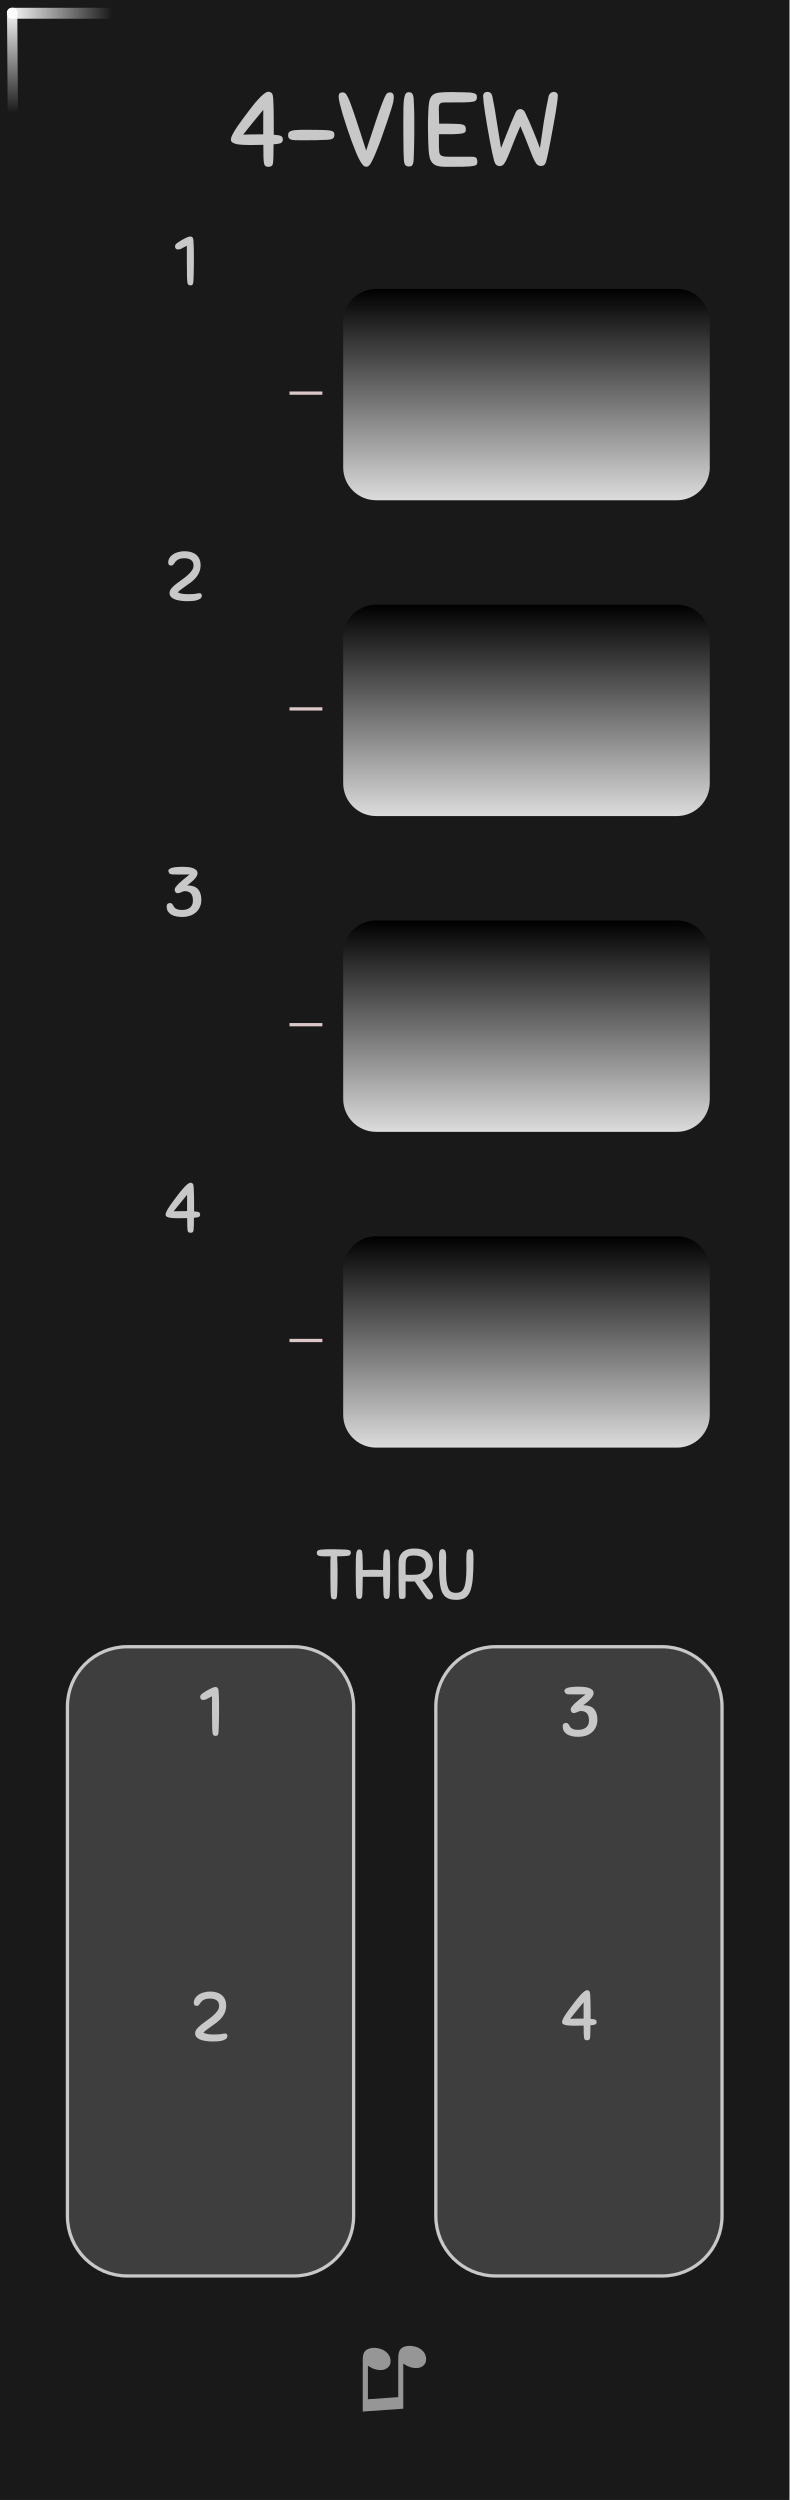
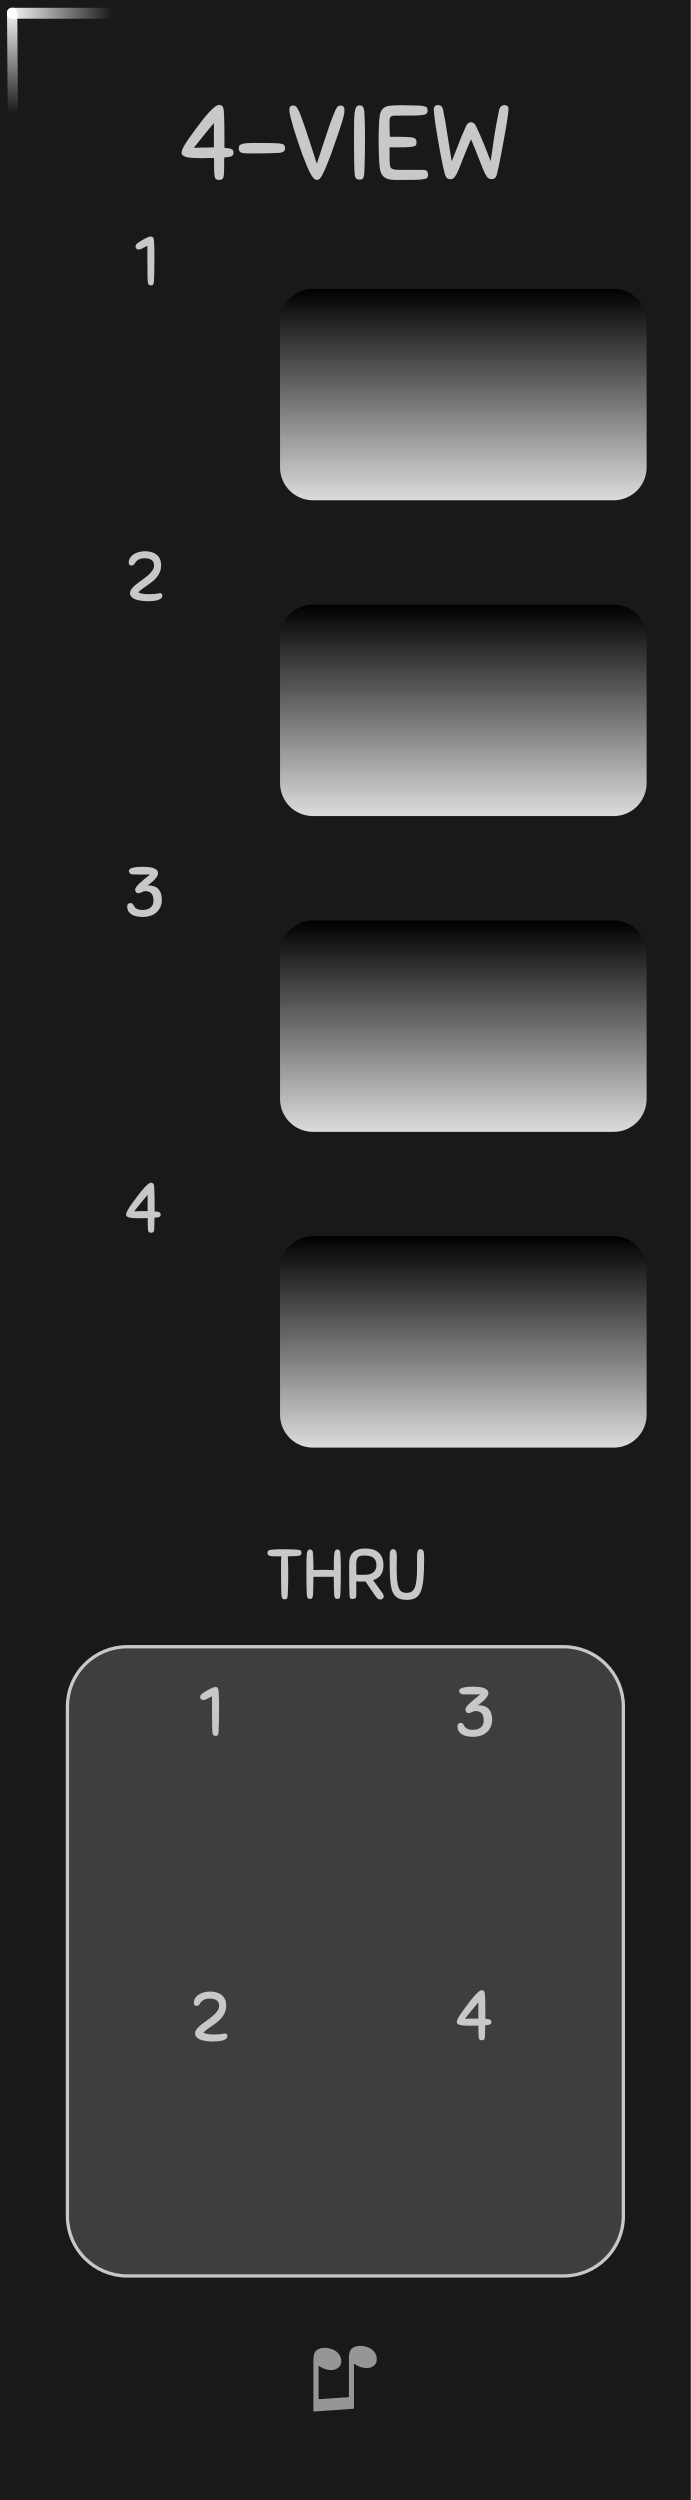
- <svg xmlns="http://www.w3.org/2000/svg" xmlns:xlink="http://www.w3.org/1999/xlink" width="120" height="380" viewBox="0 0 31.75 100.542">
+ <svg xmlns="http://www.w3.org/2000/svg" xmlns:xlink="http://www.w3.org/1999/xlink" width="105" height="380" viewBox="0 0 27.781 100.542">
  <defs>
    <linearGradient id="a">
      <stop offset="0" stop-color="#dcdcdc" />
      <stop offset="1" />
    </linearGradient>
-     <linearGradient xlink:href="#a" id="d" x1="29.292" y1="22.798" x2="29.292" y2="13.944" gradientUnits="userSpaceOnUse" gradientTransform="matrix(.55968 0 0 .9602 12.15 -1.77)" />
-     <linearGradient xlink:href="#b" id="e" x1="26.759" y1="162" x2="30.999" y2="162" gradientUnits="userSpaceOnUse" gradientTransform="matrix(1 0 0 .56406 0 70.452)" />
+     <linearGradient xlink:href="#a" id="f" x1="29.292" y1="22.798" x2="29.292" y2="13.944" gradientUnits="userSpaceOnUse" gradientTransform="matrix(.55968 0 0 .9602 12.15 -1.77)" />
+     <linearGradient xlink:href="#b" id="d" x1="26.759" y1="162" x2="30.999" y2="162" gradientUnits="userSpaceOnUse" gradientTransform="matrix(1 0 0 .56406 0 70.452)" />
    <linearGradient id="b">
      <stop offset="0" stop-color="#fff" />
      <stop offset="1" stop-color="#fff" stop-opacity="0" />
    </linearGradient>
-     <linearGradient xlink:href="#c" id="f" x1="26.759" y1="162" x2="30.999" y2="162" gradientUnits="userSpaceOnUse" gradientTransform="matrix(.99995 0 0 .53173 135.453 -112.052)" />
+     <linearGradient xlink:href="#c" id="e" x1="26.759" y1="162" x2="30.999" y2="162" gradientUnits="userSpaceOnUse" gradientTransform="matrix(.99995 0 0 .53173 135.453 -112.052)" />
    <linearGradient id="c">
      <stop offset="0" stop-color="#fff" stop-opacity=".992" />
      <stop offset="1" stop-color="#fff" stop-opacity="0" />
    </linearGradient>
    <linearGradient xlink:href="#a" id="g" x1="29.292" y1="22.798" x2="29.292" y2="13.944" gradientUnits="userSpaceOnUse" gradientTransform="matrix(.55968 0 0 .9602 12.15 10.93)" />
    <linearGradient xlink:href="#a" id="h" x1="29.292" y1="22.798" x2="29.292" y2="13.944" gradientUnits="userSpaceOnUse" gradientTransform="matrix(.55968 0 0 .9602 12.15 23.63)" />
    <linearGradient xlink:href="#a" id="i" x1="29.292" y1="22.798" x2="29.292" y2="13.944" gradientUnits="userSpaceOnUse" gradientTransform="matrix(.55968 0 0 .9602 12.15 36.33)" />
  </defs>
-   <path d="M0 0h31.75v100.541H0zm0 0" fill="#191919" />
-   <rect rx="2.34" ry="2.34" y="66.292" x="17.594" height="25.174" width="11.377" fill="#3e3e3e" stroke="#c8c8c8" stroke-width=".265" paint-order="stroke markers fill" />
+   <path d="M0 0h27.781v100.541H0zm0 0" fill="#191919" />
  <g style="line-height:1.25">
-     <path word-spacing="0" letter-spacing="0" font-weight="400" aria-label="♫" font-size="3.528" style="-inkscape-font-specification:'Arial, Normal';font-variant-ligatures:normal;font-variant-caps:normal;font-variant-numeric:normal;font-feature-settings:normal;text-align:start" d="M16.218 96.87l-1.63.115v-2.06q0-.23.065-.333.064-.104.22-.147.153-.043.347-.002.224.047.357.19.133.146.133.33 0 .186-.158.286-.157.103-.407.05-.082-.018-.144-.044-.063-.027-.205-.11v1.345l1.22-.085v-1.554q0-.225.065-.337.065-.11.225-.151.16-.04.349 0 .223.047.354.19.129.14.129.325 0 .195-.156.294-.155.1-.407.047-.16-.034-.357-.16z" font-family="Arial" fill="#969696" />
+     <path word-spacing="0" letter-spacing="0" font-weight="400" aria-label="♫" font-size="3.528" style="-inkscape-font-specification:'Arial, Normal';font-variant-ligatures:normal;font-variant-caps:normal;font-variant-numeric:normal;font-feature-settings:normal;text-align:start" d="M14.234 96.87l-1.63.115v-2.06q0-.23.065-.333.064-.104.22-.147.153-.043.347-.002.224.047.357.19.133.146.133.33 0 .186-.158.286-.157.103-.407.05-.082-.018-.144-.044-.063-.027-.205-.11v1.345l1.22-.085v-1.554q0-.225.065-.337.065-.11.225-.151.16-.04.349 0 .223.047.354.19.129.14.129.325 0 .195-.156.294-.155.1-.407.047-.16-.034-.357-.16z" font-family="Arial" fill="#969696" />
  </g>
  <g style="line-height:1.25">
-     <path d="M11.002 5.803q-.004.161-.004.351 0 .191-.013.356-.009.127-.06.165-.046.034-.13.034-.077 0-.12-.03-.037-.025-.058-.114-.017-.093-.022-.267-.004-.177-.004-.474-.14 0-.267.005-.127.004-.245.004-.178 0-.326-.009-.144-.008-.25-.03-.101-.025-.16-.067-.056-.042-.056-.11 0-.093.077-.233.076-.144.19-.309t.241-.334l.242-.322q.05-.068.144-.186.097-.123.207-.242.11-.123.22-.211.11-.09.186-.09.072 0 .127.047.055.047.064.216.017.246.021.517.004.266.004.529v.419q.119.008.19.021.073.013.11.038.039.021.052.055.012.034.012.085 0 .106-.097.144-.097.034-.275.042zm-.415-1.384l-.318.385-.22.271q-.089.114-.156.195l-.115.144q.195-.009.398-.009.208-.004.41-.004zm2.583 1.202q-.196.009-.45.017-.254.004-.6.004-.145 0-.246-.004-.102-.004-.165-.021-.064-.021-.094-.064-.03-.042-.03-.118 0-.038.01-.068.008-.034.037-.06.03-.025.08-.042.056-.02.14-.03.064-.003.11-.008.051-.004.098-.004.047-.004.097-.004h.127q.229 0 .44.004.212 0 .44.013.103.008.158.025.055.013.084.038.03.026.034.06.009.033.009.076 0 .076-.055.127-.051.05-.225.06zm1.775.889q-.055.102-.102.148-.042.047-.11.047t-.118-.047q-.051-.046-.11-.144-.077-.127-.174-.351-.093-.224-.19-.487-.098-.267-.191-.55-.093-.284-.17-.534-.071-.25-.118-.436-.042-.19-.042-.27 0-.085.034-.128.034-.042.13-.042.056 0 .094.03.042.025.106.152.05.097.11.254t.123.347q.067.19.135.402l.136.415.127.398q.059.19.11.343.05-.157.114-.347l.131-.398.136-.415q.067-.211.135-.398l.127-.343q.06-.156.106-.258.06-.123.102-.152.046-.03.093-.03.097 0 .131.05.038.047.038.14 0 .085-.025.204-.026.118-.09.317-.058.195-.16.487l-.25.716q-.038.114-.089.237-.046.122-.097.24-.047.115-.093.221-.047.106-.09.182zm1.297-.093q-.008-.152-.013-.318 0-.165-.004-.355-.004-.19-.004-.41v-.5q0-.3.004-.513.004-.215.026-.35.02-.136.063-.2.047-.063.123-.063.038 0 .072.008.034.009.06.038.025.026.042.08.02.051.025.136l.013.271.008.237q.004.114.004.241v.644q0 .173-.004.343l-.008.343q-.005.173-.013.364-.004.101-.021.156-.017.055-.043.085-.025.03-.059.034-.034.008-.076.008-.076 0-.131-.05-.055-.055-.064-.229zm.996-.381q-.009-.136-.017-.368-.009-.233-.009-.479v-.288l.009-.309q.008-.313.038-.49.034-.178.127-.267.097-.09.27-.11.174-.022.462-.022h.09q.088 0 .21.005.123 0 .255.004l.224.008q.093.009.148.026.06.012.09.038.029.021.037.055.009.03.009.068 0 .097-.055.144-.055.042-.225.055-.084.008-.25.012h-.33q-.169 0-.304.004h-.17q-.11.005-.156.051-.043.043-.043.208l.004.186q.009.144.009.406h.351q.225 0 .364.009.144.004.22.025.081.021.11.068.03.047.03.123 0 .038-.008.072-.004.03-.034.055-.03.02-.085.038-.055.013-.156.021-.123.008-.233.013h-.568v.516l.009.144q.004.068.017.114.017.047.055.077.042.03.118.042.08.013.212.013h.91q.148 0 .187.055.038.055.038.148 0 .076-.034.118-.034.038-.165.055-.127.022-.386.026-.254.004-.702.004-.19 0-.314-.034-.122-.034-.198-.114-.077-.08-.115-.208-.034-.13-.046-.317zm3.499-1.516q.025-.059.076-.097.055-.038.114-.038.055 0 .106.038.051.034.08.093.162.33.318.716.157.38.284.724.072-.525.156-1.059.085-.533.19-1.02.014-.055.039-.089.025-.038.055-.055.03-.021.06-.03.033-.008.054-.008.072 0 .119.042.046.038.046.106 0 .076-.025.271-.025.19-.068.449-.042.254-.097.542-.05.287-.102.554-.05.267-.097.487-.047.22-.076.334-.026.098-.076.149-.051.046-.149.046-.101 0-.173-.089-.068-.093-.153-.288-.08-.194-.194-.495-.115-.305-.297-.728-.186.423-.304.728-.115.305-.2.5-.08.194-.152.288-.072.088-.17.088-.168 0-.224-.194-.033-.115-.08-.33-.047-.22-.097-.487l-.098-.55q-.05-.289-.089-.543-.038-.254-.063-.444-.021-.195-.021-.271 0-.072.046-.119.047-.046.132-.046.059 0 .114.038.055.034.08.144.102.487.178 1.02.08.534.17 1.059.13-.31.262-.657.131-.347.326-.779z" style="-inkscape-font-specification:'Sniglet, Normal';font-variant-ligatures:normal;font-variant-caps:normal;font-variant-numeric:normal;font-feature-settings:normal;text-align:start" aria-label="4-VIEW" font-weight="400" font-size="4.233" font-family="Sniglet" letter-spacing="0" word-spacing="0" fill="#c8c8c8" />
+     <path d="M9.018 6.332q-.004.161-.004.351 0 .191-.013.356-.01.127-.06.165-.046.034-.13.034-.077 0-.12-.03-.037-.025-.058-.114-.017-.093-.022-.267-.004-.177-.004-.474-.14 0-.267.005-.127.004-.245.004-.178 0-.326-.009-.144-.008-.25-.03-.101-.025-.16-.067-.056-.042-.056-.11 0-.093.077-.233.076-.144.19-.309t.24-.334l.243-.322q.05-.068.144-.186.097-.123.207-.242.11-.123.22-.21.11-.09.186-.09.072 0 .127.046.055.047.064.216.017.246.02.517.005.266.005.53v.418q.119.008.19.021.073.013.11.038.039.021.052.055.012.034.012.085 0 .106-.097.144-.097.034-.275.042zm-.415-1.384l-.318.385-.22.271-.156.195-.115.144q.195-.009.398-.009.208-.004.41-.004zm2.583 1.202q-.196.01-.45.017-.254.004-.6.004-.145 0-.246-.004-.102-.004-.165-.02-.064-.022-.094-.065-.03-.042-.03-.118 0-.038.01-.068.008-.034.037-.06.03-.025.08-.042.056-.02.14-.03.064-.003.11-.008.05-.004.098-.004.047-.004.097-.004h.127q.229 0 .44.004.212 0 .44.013.103.008.158.025.055.013.084.038.03.026.034.06.009.033.009.076 0 .076-.055.127-.051.05-.225.06zm1.775.89q-.055.101-.102.147-.042.047-.11.047t-.118-.047q-.051-.046-.11-.144-.077-.127-.174-.35-.093-.225-.19-.488-.098-.267-.191-.55-.093-.284-.17-.534-.071-.25-.118-.436-.042-.19-.042-.27 0-.085.034-.128.034-.042.13-.042.056 0 .094.03.042.025.106.152.05.097.11.254t.123.347q.067.19.135.402l.136.415.127.398q.059.19.11.343.05-.157.114-.347l.13-.398.137-.415q.067-.21.135-.398l.127-.343q.06-.156.106-.258.06-.123.102-.152.046-.03.093-.03.097 0 .13.05.039.047.039.14 0 .085-.025.204-.026.118-.09.317-.058.195-.16.487l-.25.716q-.038.114-.09.237-.045.122-.096.24-.047.115-.093.221-.047.106-.09.182zm1.297-.094q-.008-.152-.013-.318 0-.165-.004-.355-.004-.19-.004-.41v-.5q0-.3.004-.513.004-.215.026-.35.02-.136.063-.2.047-.063.123-.063.038 0 .072.008.034.01.06.038.025.026.042.08.02.051.025.136l.013.271.008.237q.004.114.004.241v.644q0 .173-.004.343l-.008.343q-.005.173-.013.364-.004.101-.021.156-.017.055-.043.085-.025.03-.06.034-.033.008-.075.008-.076 0-.131-.05-.055-.055-.064-.229zm.996-.38q-.01-.137-.017-.369-.01-.233-.01-.479V5.43l.01-.309q.008-.313.038-.49.034-.178.127-.267.097-.09.27-.11.174-.022.462-.022h.09q.088 0 .21.005.123 0 .255.004l.224.008q.093.01.148.026.06.012.09.038.029.021.037.055.009.03.009.068 0 .097-.055.144-.055.042-.225.055-.084.008-.25.012h-.33q-.17 0-.304.004h-.17q-.11.005-.156.051-.043.043-.043.208l.004.186q.009.144.009.406h.35q.226 0 .365.01.144.003.22.024.08.021.11.068t.03.123q0 .038-.008.072-.004.03-.034.055-.03.02-.085.038-.055.013-.156.021-.123.008-.233.013h-.568v.516l.009.144q.004.068.017.114.017.047.055.077.042.03.118.042.08.013.212.013h.91q.148 0 .187.055.038.055.038.148 0 .076-.034.118-.034.038-.165.055-.127.022-.386.026-.254.004-.702.004-.19 0-.314-.034-.122-.034-.198-.114-.077-.08-.115-.208-.034-.13-.046-.317zm3.499-1.517q.025-.059.076-.097.055-.038.114-.038.055 0 .106.038.05.034.08.093.162.33.318.716.157.38.284.724.072-.525.156-1.059.085-.533.19-1.02.014-.055.039-.089.025-.038.055-.055.03-.02.06-.03.033-.008.054-.008.072 0 .119.042.046.038.046.106 0 .076-.025.271-.025.19-.068.45-.042.253-.097.541-.05.287-.102.554-.05.267-.097.487-.047.22-.076.334-.026.098-.076.15-.051.045-.15.045-.1 0-.172-.089-.068-.093-.153-.288-.08-.194-.194-.495-.115-.305-.297-.728-.186.423-.304.728-.115.305-.2.5-.08.194-.152.288-.072.088-.17.088-.168 0-.224-.194-.033-.115-.08-.33-.047-.22-.097-.487l-.098-.55q-.05-.289-.09-.543-.037-.254-.062-.444-.021-.195-.021-.27 0-.073.046-.12.047-.046.132-.046.059 0 .114.038.055.034.08.144.102.487.178 1.02.08.534.17 1.06.13-.31.262-.658.13-.347.326-.779z" style="-inkscape-font-specification:'Sniglet, Normal';font-variant-ligatures:normal;font-variant-caps:normal;font-variant-numeric:normal;font-feature-settings:normal;text-align:start" aria-label="4-VIEW" font-weight="400" font-size="4.233" letter-spacing="0" word-spacing="0" font-family="Sniglet" fill="#c8c8c8" />
  </g>
  <g style="line-height:1.25">
-     <path d="M13.922 62.577q-.079.006-.169.009l-.195.005.006.144.006.133q.002.068.002.14.003.074.003.165v.245q0 .116-.003.235l-.005.234q-.003.118-.009.245-.003.068-.014.105-.008.036-.025.056-.017.02-.04.023-.022.005-.05.005-.05 0-.088-.034-.034-.036-.04-.152-.005-.102-.008-.214 0-.113-.003-.243t-.003-.28v-.606q.003-.116.01-.2h-.117q-.118 0-.203-.003-.082-.003-.136-.015-.053-.014-.079-.042-.022-.028-.022-.08 0-.024.005-.044.006-.023.026-.04.02-.02.054-.03.036-.012.093-.018l.096-.005.084-.006q.043-.003.088-.003h.104q.167 0 .313.003.15.003.317.01.067.007.104.018.037.009.056.026.02.017.023.04.006.022.006.05 0 .05-.037.085-.034.034-.15.04zm1.5 1.54l-.01-.318q-.004-.17-.004-.39-.09.004-.192.006h-.44q-.105 0-.186-.002l-.006.344q-.003.164-.01.358-.004.068-.015.105-.009.036-.026.056-.017.02-.04.023-.019.005-.047.005-.05 0-.085-.033-.034-.037-.04-.153-.005-.101-.008-.212 0-.11-.003-.237t-.003-.273v-.333q0-.2.003-.342.003-.144.014-.234.014-.09.043-.133.028-.042.08-.042.047 0 .083.03.037.032.043.145l.008.175.006.152q.003.074.003.153v.175q.211-.01.414-.01.1 0 .198.004l.206.008v-.081q0-.2.003-.342.003-.144.014-.234.014-.09.042-.133.03-.042.08-.042.047 0 .084.03.037.032.042.145l.01.18.004.159q.003.076.003.16v.429q0 .116-.003.229l-.005.229q-.003.115-.009.242-.002.068-.014.105-.008.036-.025.056-.017.02-.04.023-.02.005-.048.005-.05 0-.084-.034-.034-.036-.04-.152zm1.257-.518l-.082.005h-.178q-.048 0-.107-.005v.573q0 .09-.045.113-.042.02-.107.02-.034 0-.054-.006-.02-.003-.034-.014-.01-.014-.02-.04-.005-.025-.008-.07-.006-.051-.008-.147l-.006-.254q0-.155-.003-.375v-.523q0-.115.028-.223.03-.11.102-.191.073-.085.198-.136.127-.05.321-.05.14 0 .268.03.133.03.235.108.101.076.163.206t.062.324q0 .26-.112.404-.11.14-.305.2l.378.52q.05.067.05.138 0 .056-.039.087-.036.034-.093.034-.062 0-.107-.034-.045-.036-.085-.093zm.443-.658q0-.194-.118-.288-.116-.096-.37-.096-.093 0-.155.017-.062.015-.099.057-.037.042-.054.118-.014.074-.014.19v.19q0 .11.003.2.065.005.144.005h.152q.08 0 .167-.01.09-.01.166-.05.077-.042.127-.12.051-.077.051-.213zm1.211 1.4q-.32 0-.47-.175-.06-.068-.102-.172-.04-.107-.065-.277-.023-.17-.034-.417-.009-.251-.009-.61 0-.116.006-.19.005-.075.022-.117.017-.046.043-.063.028-.017.07-.017.082 0 .116.074.034.073.034.254 0 .062-.003.11v.099q0 .048-.003.107v.144q0 .282.017.468.02.187.065.3.045.11.121.155.08.045.195.045.122 0 .2-.048.082-.05.13-.167.048-.118.068-.313.023-.195.023-.485 0-.127-.003-.218v-.162q0-.105.006-.175.008-.07.022-.11.017-.043.045-.06.028-.017.07-.017.043 0 .071.017.03.017.046.06.016.042.022.118.006.074.006.192 0 .497-.03.819-.032.318-.11.505-.08.183-.219.257-.135.07-.35.07z" style="-inkscape-font-specification:'Sniglet, Normal';font-variant-ligatures:normal;font-variant-caps:normal;font-variant-numeric:normal;font-feature-settings:normal;text-align:start" aria-label="THRU" font-weight="400" font-size="2.822" letter-spacing="0" word-spacing="0" font-family="Sniglet" fill="#c8c8c8" />
+     <path d="M11.938 62.577q-.08.006-.17.009l-.194.005.006.144.006.133q.002.068.002.14.003.074.003.165v.245q0 .116-.003.235l-.005.234q-.003.118-.01.245-.002.068-.013.105-.008.036-.025.056-.017.02-.04.023-.022.005-.05.005-.05 0-.088-.034-.034-.036-.04-.152-.005-.102-.008-.214 0-.113-.003-.243t-.003-.28v-.606q.003-.116.01-.2h-.117q-.118 0-.203-.003-.082-.003-.136-.015-.053-.014-.08-.042-.021-.028-.021-.08 0-.024.005-.044.006-.023.026-.04.02-.02.054-.03.036-.012.093-.018l.096-.005.084-.006q.043-.003.088-.003h.104q.167 0 .313.003.15.003.317.01.067.007.104.018.037.009.056.026.02.017.023.04.006.022.006.05 0 .05-.037.085-.034.034-.15.04zm1.5 1.54l-.01-.318q-.004-.17-.004-.39-.09.004-.192.006h-.44q-.105 0-.186-.002l-.006.344q-.003.164-.01.358-.004.068-.015.105-.01.036-.026.056-.017.02-.04.023-.02.005-.047.005-.05 0-.085-.033-.034-.037-.04-.153-.005-.101-.008-.212 0-.11-.003-.237t-.003-.273v-.333q0-.2.003-.342.003-.144.014-.234.014-.09.043-.133.028-.042.08-.042.047 0 .083.03.037.032.043.145l.008.175.006.152q.003.074.003.153v.175q.21-.01.414-.01.1 0 .198.004l.206.008v-.081q0-.2.003-.342.003-.144.014-.234.014-.09.042-.133.03-.042.08-.042.047 0 .084.03.037.032.042.145l.01.18.004.159q.003.076.003.16v.429q0 .116-.003.229l-.005.229q-.003.115-.01.242-.001.068-.013.105-.008.036-.025.056-.017.02-.04.023-.02.005-.048.005-.05 0-.084-.034-.034-.036-.04-.152zm1.257-.518l-.082.005h-.178q-.048 0-.107-.005v.573q0 .09-.045.113-.042.02-.107.02-.034 0-.054-.006-.02-.003-.034-.014-.01-.014-.02-.04-.005-.025-.008-.07-.006-.051-.008-.147l-.006-.254q0-.155-.003-.375v-.523q0-.115.028-.223.03-.11.102-.191.073-.085.198-.136.127-.05.32-.05.14 0 .269.03.133.03.235.108.1.076.163.206.062.13.062.324 0 .26-.112.404-.11.14-.305.2l.378.52q.05.067.05.138 0 .056-.04.087-.035.034-.092.034-.062 0-.107-.034-.045-.036-.085-.093zm.443-.658q0-.194-.118-.288-.116-.096-.37-.096-.093 0-.155.017-.062.015-.1.057-.036.042-.053.118-.014.074-.014.19v.19q0 .11.003.2.065.005.144.005h.152q.08 0 .167-.01.09-.01.166-.05.077-.042.127-.12.05-.077.05-.213zm1.21 1.4q-.32 0-.47-.175-.06-.068-.101-.172-.04-.107-.065-.277-.023-.17-.034-.417-.01-.251-.01-.61 0-.116.007-.19.005-.075.022-.117.017-.046.043-.063.028-.017.07-.017.082 0 .116.074.034.073.034.254 0 .062-.003.11v.099q0 .048-.003.107v.144q0 .282.017.468.02.187.065.3.045.11.12.155.08.045.196.045.122 0 .2-.048.082-.05.13-.167.048-.118.068-.313.023-.195.023-.485 0-.127-.003-.218v-.162q0-.105.006-.175.008-.07.022-.11.017-.043.045-.06.028-.017.07-.017.043 0 .07.017.03.017.047.06.016.042.022.118.006.074.006.192 0 .497-.03.819-.032.318-.11.505-.08.183-.22.257-.134.07-.35.07z" style="-inkscape-font-specification:'Sniglet, Normal';font-variant-ligatures:normal;font-variant-caps:normal;font-variant-numeric:normal;font-feature-settings:normal;text-align:start" aria-label="THRU" font-weight="400" font-size="2.822" letter-spacing="0" word-spacing="0" font-family="Sniglet" fill="#c8c8c8" />
  </g>
  <g style="line-height:1.25">
-     <path d="M7.529 11.292q-.006-.102-.01-.212l-.001-.237q-.003-.127-.003-.273v-.686l-.17.087q-.07.045-.112.054-.04.008-.088.008-.042 0-.076-.036-.031-.037-.031-.088 0-.05.034-.087.036-.04.084-.07.062-.043.133-.086.073-.042.14-.076.069-.036.125-.056.06-.023.099-.023.02 0 .04.006.022.005.04.022.019.017.03.054.014.034.017.093l.009.178.005.15q.003.07.003.15v.425q0 .116-.003.23l-.005.227q-.003.116-.01.243-.002.068-.013.105-.01.036-.025.056-.017.02-.04.023-.02.005-.048.005-.05 0-.085-.034-.033-.036-.04-.152z" style="-inkscape-font-specification:'Sniglet, Normal';font-variant-ligatures:normal;font-variant-caps:normal;font-variant-numeric:normal;font-feature-settings:normal;text-align:start" font-size="2.822" aria-label="1" font-weight="400" letter-spacing="0" word-spacing="0" font-family="Sniglet" fill="#c8c8c8" />
+     <path word-spacing="0" letter-spacing="0" font-weight="400" aria-label="1" font-size="2.822" style="-inkscape-font-specification:'Sniglet, Normal';font-variant-ligatures:normal;font-variant-caps:normal;font-variant-numeric:normal;font-feature-settings:normal;text-align:start" d="M5.941 11.292q-.006-.102-.01-.212v-.237q-.004-.127-.004-.273v-.686l-.17.087q-.07.045-.112.054-.04.008-.088.008-.042 0-.076-.036-.03-.037-.03-.088 0-.05.033-.087.036-.04.084-.07.062-.043.133-.086.073-.042.14-.076.07-.036.125-.056.06-.023.1-.023.02 0 .04.006.021.005.04.022.018.017.03.054.013.034.016.093l.01.178.004.15q.003.07.003.15v.425q0 .116-.003.23l-.005.227q-.003.116-.01.243-.002.068-.013.105-.01.036-.025.056-.017.02-.04.023-.02.005-.048.005-.05 0-.085-.034-.033-.036-.04-.152z" font-family="Sniglet" fill="#c8c8c8" />
  </g>
  <g style="line-height:1.25">
-     <path d="M7.408 22.451q-.102 0-.17.022-.067.02-.112.054t-.074.07l-.05.071q-.023.034-.05.057-.027.02-.066.02-.068 0-.096-.034-.025-.037-.025-.096 0-.125.093-.232.028-.034.076-.07.05-.04.118-.07.071-.032.161-.05.093-.024.21-.024.307 0 .476.15.17.15.17.42 0 .053-.012.118-.008.065-.037.136-.025.07-.073.146-.048.077-.127.156-.07.07-.15.13-.079.06-.163.118l-.178.127q-.09.065-.183.15.09.048.194.062.105.014.235.014.12 0 .194-.006.074-.005.12-.014l.07-.014q.025-.006.053-.006.104 0 .104.096 0 .085-.07.13t-.17.068q-.098.02-.203.023-.104.005-.172.005-.037 0-.104-.005-.065-.003-.14-.015-.078-.01-.157-.03-.076-.023-.14-.057-.063-.037-.102-.088-.04-.053-.04-.127 0-.098.07-.186.074-.09.181-.175.108-.087.232-.172.124-.087.231-.178.107-.093.178-.192.073-.098.073-.214 0-.144-.098-.215-.096-.073-.277-.073z" style="-inkscape-font-specification:'Sniglet, Normal';font-variant-ligatures:normal;font-variant-caps:normal;font-variant-numeric:normal;font-feature-settings:normal;text-align:start" font-size="2.822" aria-label="2" font-weight="400" letter-spacing="0" word-spacing="0" font-family="Sniglet" fill="#c8c8c8" />
+     <path word-spacing="0" letter-spacing="0" font-weight="400" aria-label="2" font-size="2.822" style="-inkscape-font-specification:'Sniglet, Normal';font-variant-ligatures:normal;font-variant-caps:normal;font-variant-numeric:normal;font-feature-settings:normal;text-align:start" d="M5.82 22.451q-.102 0-.17.022-.067.02-.112.054t-.074.07l-.05.071q-.023.034-.05.057-.027.02-.066.02-.068 0-.096-.034-.025-.037-.025-.096 0-.125.093-.232.028-.034.076-.07.05-.04.118-.07.071-.032.161-.05.093-.024.21-.024.307 0 .476.15.17.15.17.42 0 .053-.012.118-.008.065-.037.136-.025.07-.073.146-.048.077-.127.156-.07.07-.15.13-.079.06-.163.118l-.178.127q-.09.065-.183.15.09.048.194.062.105.014.235.014.12 0 .194-.006.074-.005.12-.014l.07-.014q.025-.006.053-.006.104 0 .104.096 0 .085-.07.13t-.17.068q-.098.02-.203.023-.104.005-.172.005-.037 0-.104-.005-.065-.003-.14-.015-.078-.01-.157-.03-.076-.023-.14-.057-.063-.037-.102-.088-.04-.053-.04-.127 0-.098.07-.186.074-.09.181-.175.108-.087.232-.172.124-.087.231-.178.107-.093.178-.192.073-.098.073-.214 0-.144-.098-.215-.096-.073-.277-.073z" font-family="Sniglet" fill="#c8c8c8" />
  </g>
  <g style="line-height:1.25">
-     <path d="M6.945 35.167q-.09 0-.132-.045-.043-.048-.043-.096 0-.05.048-.082.048-.033.127-.05.08-.02.18-.026.103-.008.207-.008.087 0 .195.008.107.006.2.034.093.026.155.08.062.05.062.14 0 .07-.053.147-.054.076-.124.144-.071.068-.142.121l-.098.074q.299 0 .434.15.136.15.136.428 0 .175-.065.305-.062.13-.17.217-.104.085-.242.127-.136.043-.28.043-.118 0-.234-.02-.113-.02-.203-.068-.09-.05-.147-.132-.053-.085-.053-.21 0-.13.14-.13.043 0 .066.023.025.02.042.051.02.028.04.065.02.037.056.068.04.028.102.05.064.02.169.02.082 0 .16-.016.08-.02.142-.063.062-.042.099-.112.04-.074.04-.18 0-.21-.088-.297-.085-.088-.24-.088-.04 0-.074.014-.034.012-.067.028l-.07.03q-.038.01-.083.01-.045 0-.08-.04-.033-.042-.033-.107 0-.045.043-.104.045-.06.12-.136.08-.076.19-.166.11-.093.246-.2h-.068l-.076.002h-.347q-.102-.003-.187-.003z" style="-inkscape-font-specification:'Sniglet, Normal';font-variant-ligatures:normal;font-variant-caps:normal;font-variant-numeric:normal;font-feature-settings:normal;text-align:start" font-size="2.822" aria-label="3" font-weight="400" letter-spacing="0" word-spacing="0" font-family="Sniglet" fill="#c8c8c8" />
+     <path word-spacing="0" letter-spacing="0" font-weight="400" aria-label="3" font-size="2.822" style="-inkscape-font-specification:'Sniglet, Normal';font-variant-ligatures:normal;font-variant-caps:normal;font-variant-numeric:normal;font-feature-settings:normal;text-align:start" d="M5.357 35.167q-.09 0-.132-.045-.043-.048-.043-.096 0-.05.048-.082.048-.033.127-.05.08-.02.18-.026.103-.008.207-.008.087 0 .195.008.107.006.2.034.093.026.155.08.062.05.062.14 0 .07-.053.147-.054.076-.124.144-.07.068-.142.121l-.098.074q.3 0 .434.15.136.15.136.428 0 .175-.065.305-.062.13-.17.217-.104.085-.242.127-.136.043-.28.043-.118 0-.234-.02-.113-.02-.203-.068-.09-.05-.147-.132-.053-.085-.053-.21 0-.13.14-.13.043 0 .066.023.025.02.042.051.02.028.04.065.02.037.056.068.04.028.102.05.064.02.17.02.081 0 .16-.016.08-.02.141-.063.062-.042.1-.112.04-.074.04-.18 0-.21-.089-.297-.085-.088-.24-.088-.04 0-.074.014-.034.012-.067.028l-.07.03q-.038.01-.083.01-.045 0-.08-.04-.033-.042-.033-.107 0-.045.043-.104.045-.06.12-.136.08-.076.19-.166.11-.093.246-.2h-.068l-.076.002h-.347q-.102-.003-.187-.003z" font-family="Sniglet" fill="#c8c8c8" />
  </g>
  <g style="line-height:1.25">
-     <path d="M7.8 48.974q-.002.107-.002.234t-.01.237q-.004.085-.04.11-.03.023-.086.023-.05 0-.08-.02-.024-.017-.04-.076-.01-.062-.012-.178-.003-.118-.003-.316-.093 0-.178.003-.085.003-.164.003-.118 0-.217-.006-.096-.005-.166-.02-.068-.017-.108-.045-.036-.028-.036-.073 0-.062.05-.155.05-.096.127-.206.077-.11.16-.223l.162-.215.096-.124q.065-.082.138-.16.074-.083.147-.142.073-.06.124-.06.048 0 .085.032.037.03.042.144.012.163.014.344.003.178.003.353v.28q.08.005.127.013.048.01.074.026.025.014.033.036.009.023.009.057 0 .07-.065.096-.065.022-.183.028zm-.276-.923l-.212.257-.146.18q-.06.077-.105.13l-.076.096q.13-.005.265-.005.139-.003.274-.003z" style="-inkscape-font-specification:'Sniglet, Normal';font-variant-ligatures:normal;font-variant-caps:normal;font-variant-numeric:normal;font-feature-settings:normal;text-align:start" font-size="2.822" aria-label="4" font-weight="400" letter-spacing="0" word-spacing="0" font-family="Sniglet" fill="#c8c8c8" />
+     <path word-spacing="0" letter-spacing="0" font-weight="400" aria-label="4" font-size="2.822" style="-inkscape-font-specification:'Sniglet, Normal';font-variant-ligatures:normal;font-variant-caps:normal;font-variant-numeric:normal;font-feature-settings:normal;text-align:start" d="M6.212 48.974q-.002.107-.002.234t-.01.237q-.004.085-.04.11-.03.023-.086.023-.05 0-.08-.02-.024-.017-.04-.076-.01-.062-.012-.178-.003-.118-.003-.316-.093 0-.178.003-.085.003-.164.003-.118 0-.217-.006-.096-.005-.166-.02-.068-.017-.108-.045-.036-.028-.036-.073 0-.062.05-.155.05-.096.127-.206.077-.11.16-.223l.162-.215.096-.124q.065-.082.138-.16.074-.083.147-.142.073-.06.124-.06.048 0 .085.032.037.03.042.144.012.163.014.344.003.178.003.353v.28q.08.005.127.013.048.01.074.026.025.014.033.036.01.023.01.057 0 .07-.066.096-.065.022-.183.028zm-.276-.923l-.212.257-.146.18q-.06.077-.105.13l-.076.096q.13-.005.265-.005.14-.003.274-.003z" font-family="Sniglet" fill="#c8c8c8" />
  </g>
-   <rect rx="2.34" ry="2.34" y="66.292" x="2.778" height="25.174" width="11.377" fill="#3e3e3e" stroke="#c8c8c8" stroke-width=".265" paint-order="stroke markers fill" />
+   <rect rx="2.34" ry="2.34" y="66.292" x="2.778" height="25.174" width="22.225" fill="#3e3e3e" stroke="#c8c8c8" stroke-width=".265" paint-order="stroke markers fill" />
  <g style="line-height:1.25">
    <path d="M8.54 69.626q-.005-.101-.008-.211l-.002-.237q-.003-.127-.003-.274v-.686l-.17.088q-.07.045-.112.053-.04.009-.088.009-.042 0-.076-.037-.031-.036-.031-.087t.034-.088q.036-.04.084-.07.063-.043.133-.085.073-.042.14-.076.069-.037.125-.057.06-.022.1-.022.019 0 .039.005.022.006.04.023.019.017.03.054.014.033.017.093l.009.178.005.15q.003.07.003.149v.426q0 .116-.003.228l-.005.23q-.003.115-.01.242-.002.067-.013.104-.008.037-.025.057-.017.02-.04.022-.02.006-.048.006-.05 0-.085-.034-.033-.037-.04-.152z" style="-inkscape-font-specification:'Sniglet, Normal';font-variant-ligatures:normal;font-variant-caps:normal;font-variant-numeric:normal;font-feature-settings:normal;text-align:start" font-size="2.822" aria-label="1" font-weight="400" letter-spacing="0" word-spacing="0" font-family="Sniglet" fill="#c8c8c8" />
  </g>
  <g style="line-height:1.25">
    <path d="M8.437 80.376q-.102 0-.17.022-.067.02-.112.054t-.074.07l-.05.071q-.023.034-.05.057-.027.02-.066.02-.068 0-.096-.034-.025-.037-.025-.096 0-.125.093-.232.028-.034.076-.07.05-.04.118-.07.071-.032.161-.05.093-.024.21-.024.307 0 .476.15.17.15.17.42 0 .053-.012.118-.008.065-.037.136-.025.07-.073.146-.048.077-.127.156-.07.07-.15.13-.078.06-.163.118l-.178.127q-.09.065-.183.15.09.048.194.062.105.014.235.014.12 0 .194-.006.074-.005.12-.014l.07-.014q.025-.006.053-.006.104 0 .104.096 0 .085-.07.13t-.17.068q-.098.02-.203.023-.104.005-.172.005-.037 0-.104-.005-.065-.003-.14-.015-.078-.01-.157-.03-.076-.023-.14-.057-.063-.037-.102-.088-.04-.053-.04-.127 0-.098.07-.186.074-.09.181-.175.108-.087.232-.172.124-.087.231-.178.107-.093.178-.192.073-.098.073-.214 0-.144-.098-.215-.096-.073-.277-.073z" style="-inkscape-font-specification:'Sniglet, Normal';font-variant-ligatures:normal;font-variant-caps:normal;font-variant-numeric:normal;font-feature-settings:normal;text-align:start" font-size="2.822" aria-label="2" font-weight="400" letter-spacing="0" word-spacing="0" font-family="Sniglet" fill="#c8c8c8" />
  </g>
  <g style="line-height:1.25">
-     <path d="M22.873 68.14q-.09 0-.132-.045-.043-.048-.043-.096 0-.05.048-.082.048-.034.127-.05.08-.02.18-.026.103-.01.207-.01.087 0 .195.01.107.006.2.034.093.025.155.079.062.05.062.14 0 .07-.053.148-.054.076-.124.144-.071.067-.142.12l-.098.074q.299 0 .434.15.136.15.136.429 0 .175-.065.305-.062.13-.17.217-.104.085-.242.127-.136.042-.28.042-.118 0-.234-.02-.113-.02-.203-.067-.09-.05-.147-.133-.053-.084-.053-.21 0-.13.14-.13.043 0 .066.024.025.02.042.05.02.029.04.066.02.037.056.068.04.028.102.05.064.02.169.02.082 0 .16-.017.08-.02.142-.062.062-.042.099-.113.04-.073.04-.18 0-.21-.088-.297-.085-.087-.24-.087-.04 0-.074.014-.034.01-.067.028l-.07.028q-.038.012-.083.012-.045 0-.079-.04-.034-.042-.034-.107 0-.045.043-.105.045-.06.121-.135.079-.076.19-.166.11-.094.245-.2h-.068l-.076.002h-.347q-.102-.003-.187-.003z" style="-inkscape-font-specification:'Sniglet, Normal';font-variant-ligatures:normal;font-variant-caps:normal;font-variant-numeric:normal;font-feature-settings:normal;text-align:start" font-size="2.822" aria-label="3" font-weight="400" letter-spacing="0" word-spacing="0" font-family="Sniglet" fill="#c8c8c8" />
+     <path d="M18.64 68.14q-.09 0-.132-.045-.043-.048-.043-.096 0-.05.048-.082.048-.034.127-.05.08-.02.18-.026.103-.01.207-.01.087 0 .195.01.107.006.2.034.093.025.155.079.062.05.062.14 0 .07-.053.148-.054.076-.124.144-.071.067-.142.12l-.098.074q.299 0 .434.15.136.15.136.429 0 .175-.065.305-.062.13-.17.217-.104.085-.242.127-.136.042-.28.042-.118 0-.234-.02-.113-.02-.203-.067-.09-.05-.147-.133-.053-.084-.053-.21 0-.13.14-.13.043 0 .066.024.025.02.042.05.02.029.04.066.02.037.056.068.04.028.102.05.064.02.169.02.082 0 .16-.017.08-.02.142-.062.062-.042.099-.113.04-.073.04-.18 0-.21-.088-.297-.085-.087-.24-.087-.04 0-.074.014-.034.01-.067.028l-.07.028q-.038.012-.083.012-.045 0-.08-.04-.033-.042-.033-.107 0-.045.043-.105.045-.06.12-.135.08-.076.19-.166.11-.094.246-.2h-.068l-.076.002h-.347q-.102-.003-.187-.003z" style="-inkscape-font-specification:'Sniglet, Normal';font-variant-ligatures:normal;font-variant-caps:normal;font-variant-numeric:normal;font-feature-settings:normal;text-align:start" font-size="2.822" aria-label="3" font-weight="400" letter-spacing="0" word-spacing="0" font-family="Sniglet" fill="#c8c8c8" />
  </g>
  <g style="line-height:1.25">
-     <path d="M23.746 81.449q-.003.107-.003.234t-.008.237q-.006.085-.04.11-.03.023-.087.023-.05 0-.08-.02-.025-.017-.039-.076-.01-.062-.014-.178-.003-.12-.003-.316-.093 0-.177.003l-.164.002q-.119 0-.217-.005-.096-.006-.167-.02-.068-.017-.107-.045-.037-.028-.037-.073 0-.063.05-.156.052-.096.128-.206.076-.11.16-.223l.162-.214.096-.124q.065-.082.138-.161.073-.082.147-.141.073-.06.124-.06.048 0 .085.03.036.033.042.145.011.164.014.345.003.178.003.352v.28q.08.005.127.014.048.009.073.025.026.015.034.037.008.023.008.057 0 .07-.064.096-.065.022-.184.028zm-.276-.923l-.212.257-.147.18q-.06.077-.104.13l-.077.096q.13-.006.266-.006l.274-.002z" style="-inkscape-font-specification:'Sniglet, Normal';font-variant-ligatures:normal;font-variant-caps:normal;font-variant-numeric:normal;font-feature-settings:normal;text-align:start" font-size="2.822" aria-label="4" font-weight="400" letter-spacing="0" word-spacing="0" font-family="Sniglet" fill="#c8c8c8" />
+     <path d="M19.513 81.449q-.003.107-.003.234t-.008.237q-.006.085-.04.11-.03.023-.087.023-.05 0-.08-.02-.025-.017-.04-.076-.01-.062-.013-.178-.003-.12-.003-.316-.093 0-.177.003l-.164.002q-.12 0-.217-.005-.096-.006-.167-.02-.068-.017-.107-.045-.037-.028-.037-.073 0-.063.05-.156.052-.096.128-.206.076-.11.16-.223l.162-.214.096-.124q.065-.082.138-.161.073-.082.147-.141.073-.06.124-.06.048 0 .085.03.036.033.042.145.01.164.014.345.003.178.003.352v.28q.08.005.127.014.048.009.073.025.026.015.034.037.008.023.008.057 0 .07-.064.096-.065.022-.184.028zm-.276-.923l-.212.257-.147.18q-.06.077-.104.13l-.077.096q.13-.006.266-.006l.274-.002z" style="-inkscape-font-specification:'Sniglet, Normal';font-variant-ligatures:normal;font-variant-caps:normal;font-variant-numeric:normal;font-feature-settings:normal;text-align:start" font-size="2.822" aria-label="4" font-weight="400" letter-spacing="0" word-spacing="0" font-family="Sniglet" fill="#c8c8c8" />
  </g>
-   <rect width="14.743" height="8.501" x="13.802" y="11.618" rx="1.323" ry="1.323" fill="url(#d)" fill-rule="evenodd" />
  <g transform="translate(-26.48 -161.296)">
-     <rect rx=".206" width="4.24" height=".439" x="26.759" y="161.611" ry=".206" fill="url(#e)" />
-     <rect rx=".194" width="4.24" height=".413" x="162.21" y="-26.119" ry=".194" transform="matrix(.00655 .99998 -.99973 .02317 0 0)" fill="url(#f)" />
+     <rect rx=".206" width="4.24" height=".439" x="26.759" y="161.611" ry=".206" fill="url(#d)" />
+     <rect rx=".194" width="4.24" height=".413" x="162.21" y="-26.119" ry=".194" transform="matrix(.00655 .99998 -.99973 .02317 0 0)" fill="url(#e)" />
  </g>
-   <rect width="14.743" height="8.501" x="13.802" y="24.318" rx="1.323" ry="1.323" fill="url(#g)" fill-rule="evenodd" />
-   <rect width="14.743" height="8.501" x="13.802" y="37.018" rx="1.323" ry="1.323" fill="url(#h)" fill-rule="evenodd" />
-   <rect width="14.743" height="8.501" x="13.802" y="49.718" rx="1.323" ry="1.323" fill="url(#i)" fill-rule="evenodd" />
-   <g stroke="#dcc8c8" fill="none" stroke-width=".132">
-     <path d="M12.965 15.81h-1.323M12.965 28.51h-1.323M12.965 41.21h-1.323M12.965 53.91h-1.323" />
+   <g transform="translate(-2.54)" fill-rule="evenodd">
+     <rect ry="1.323" rx="1.323" y="11.618" x="13.802" height="8.501" width="14.743" fill="url(#f)" />
+     <rect ry="1.323" rx="1.323" y="24.318" x="13.802" height="8.501" width="14.743" fill="url(#g)" />
+     <rect ry="1.323" rx="1.323" y="37.018" x="13.802" height="8.501" width="14.743" fill="url(#h)" />
+     <rect ry="1.323" rx="1.323" y="49.718" x="13.802" height="8.501" width="14.743" fill="url(#i)" />
  </g>
</svg>
